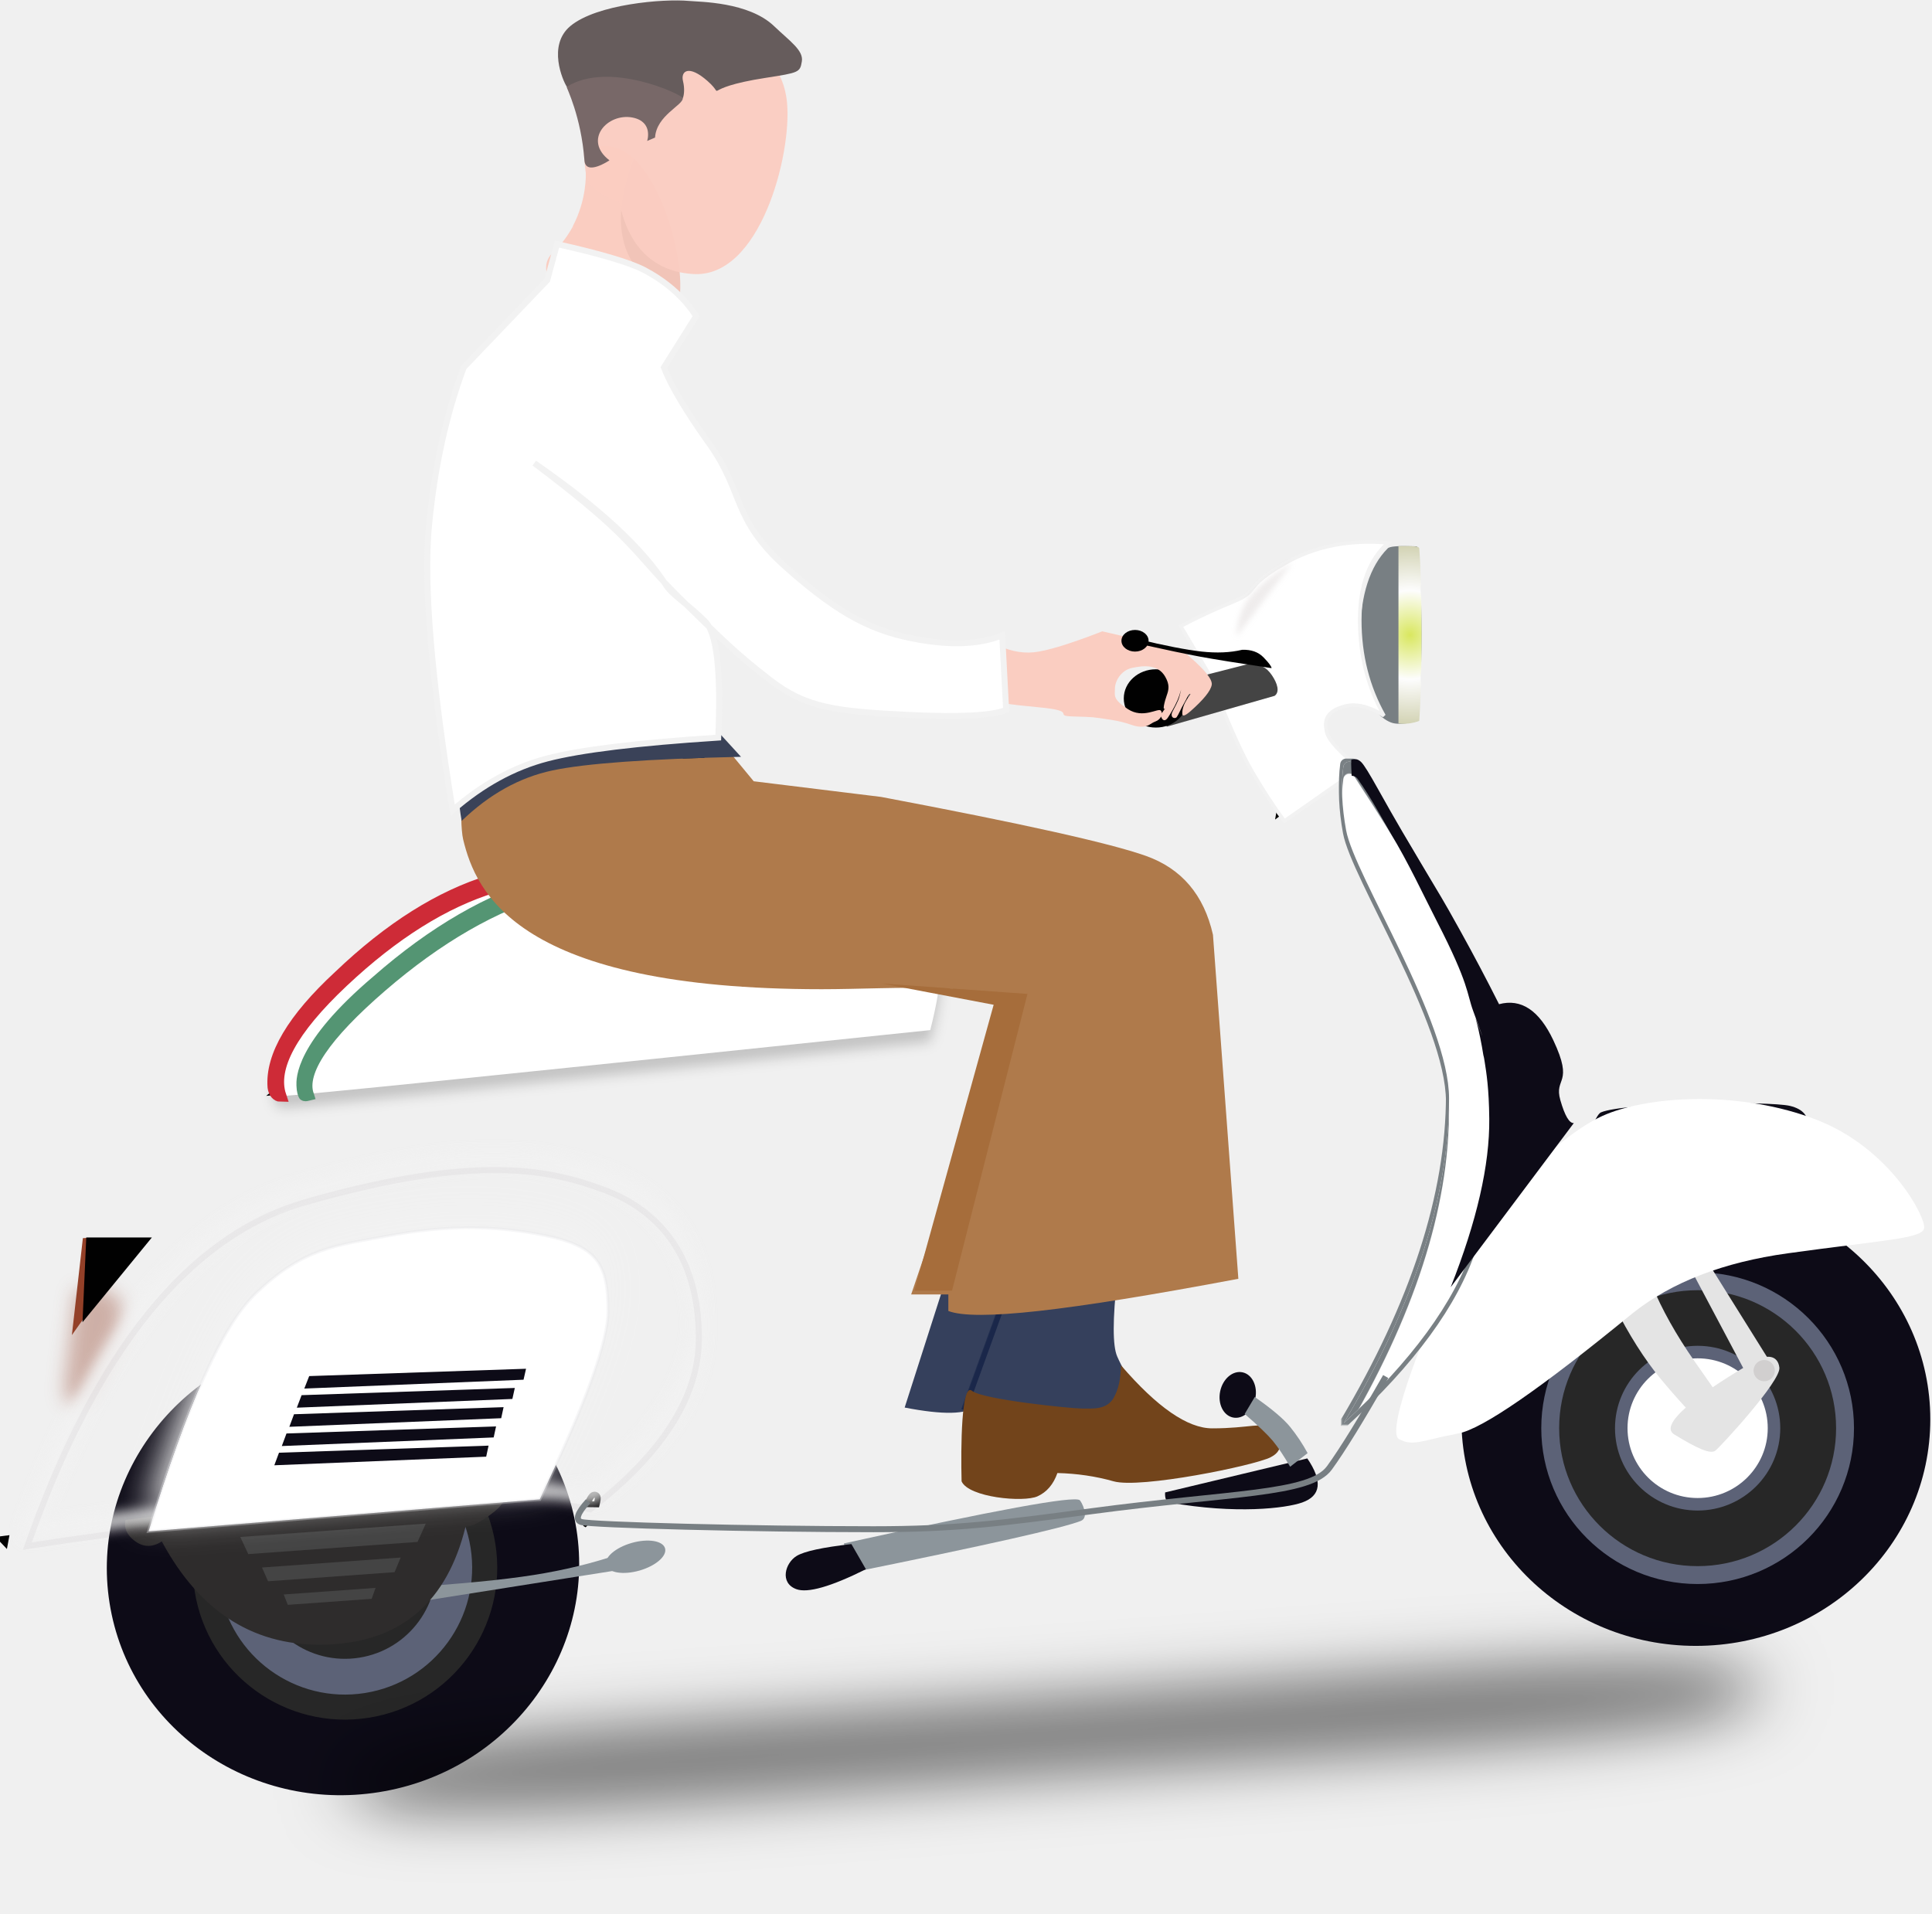
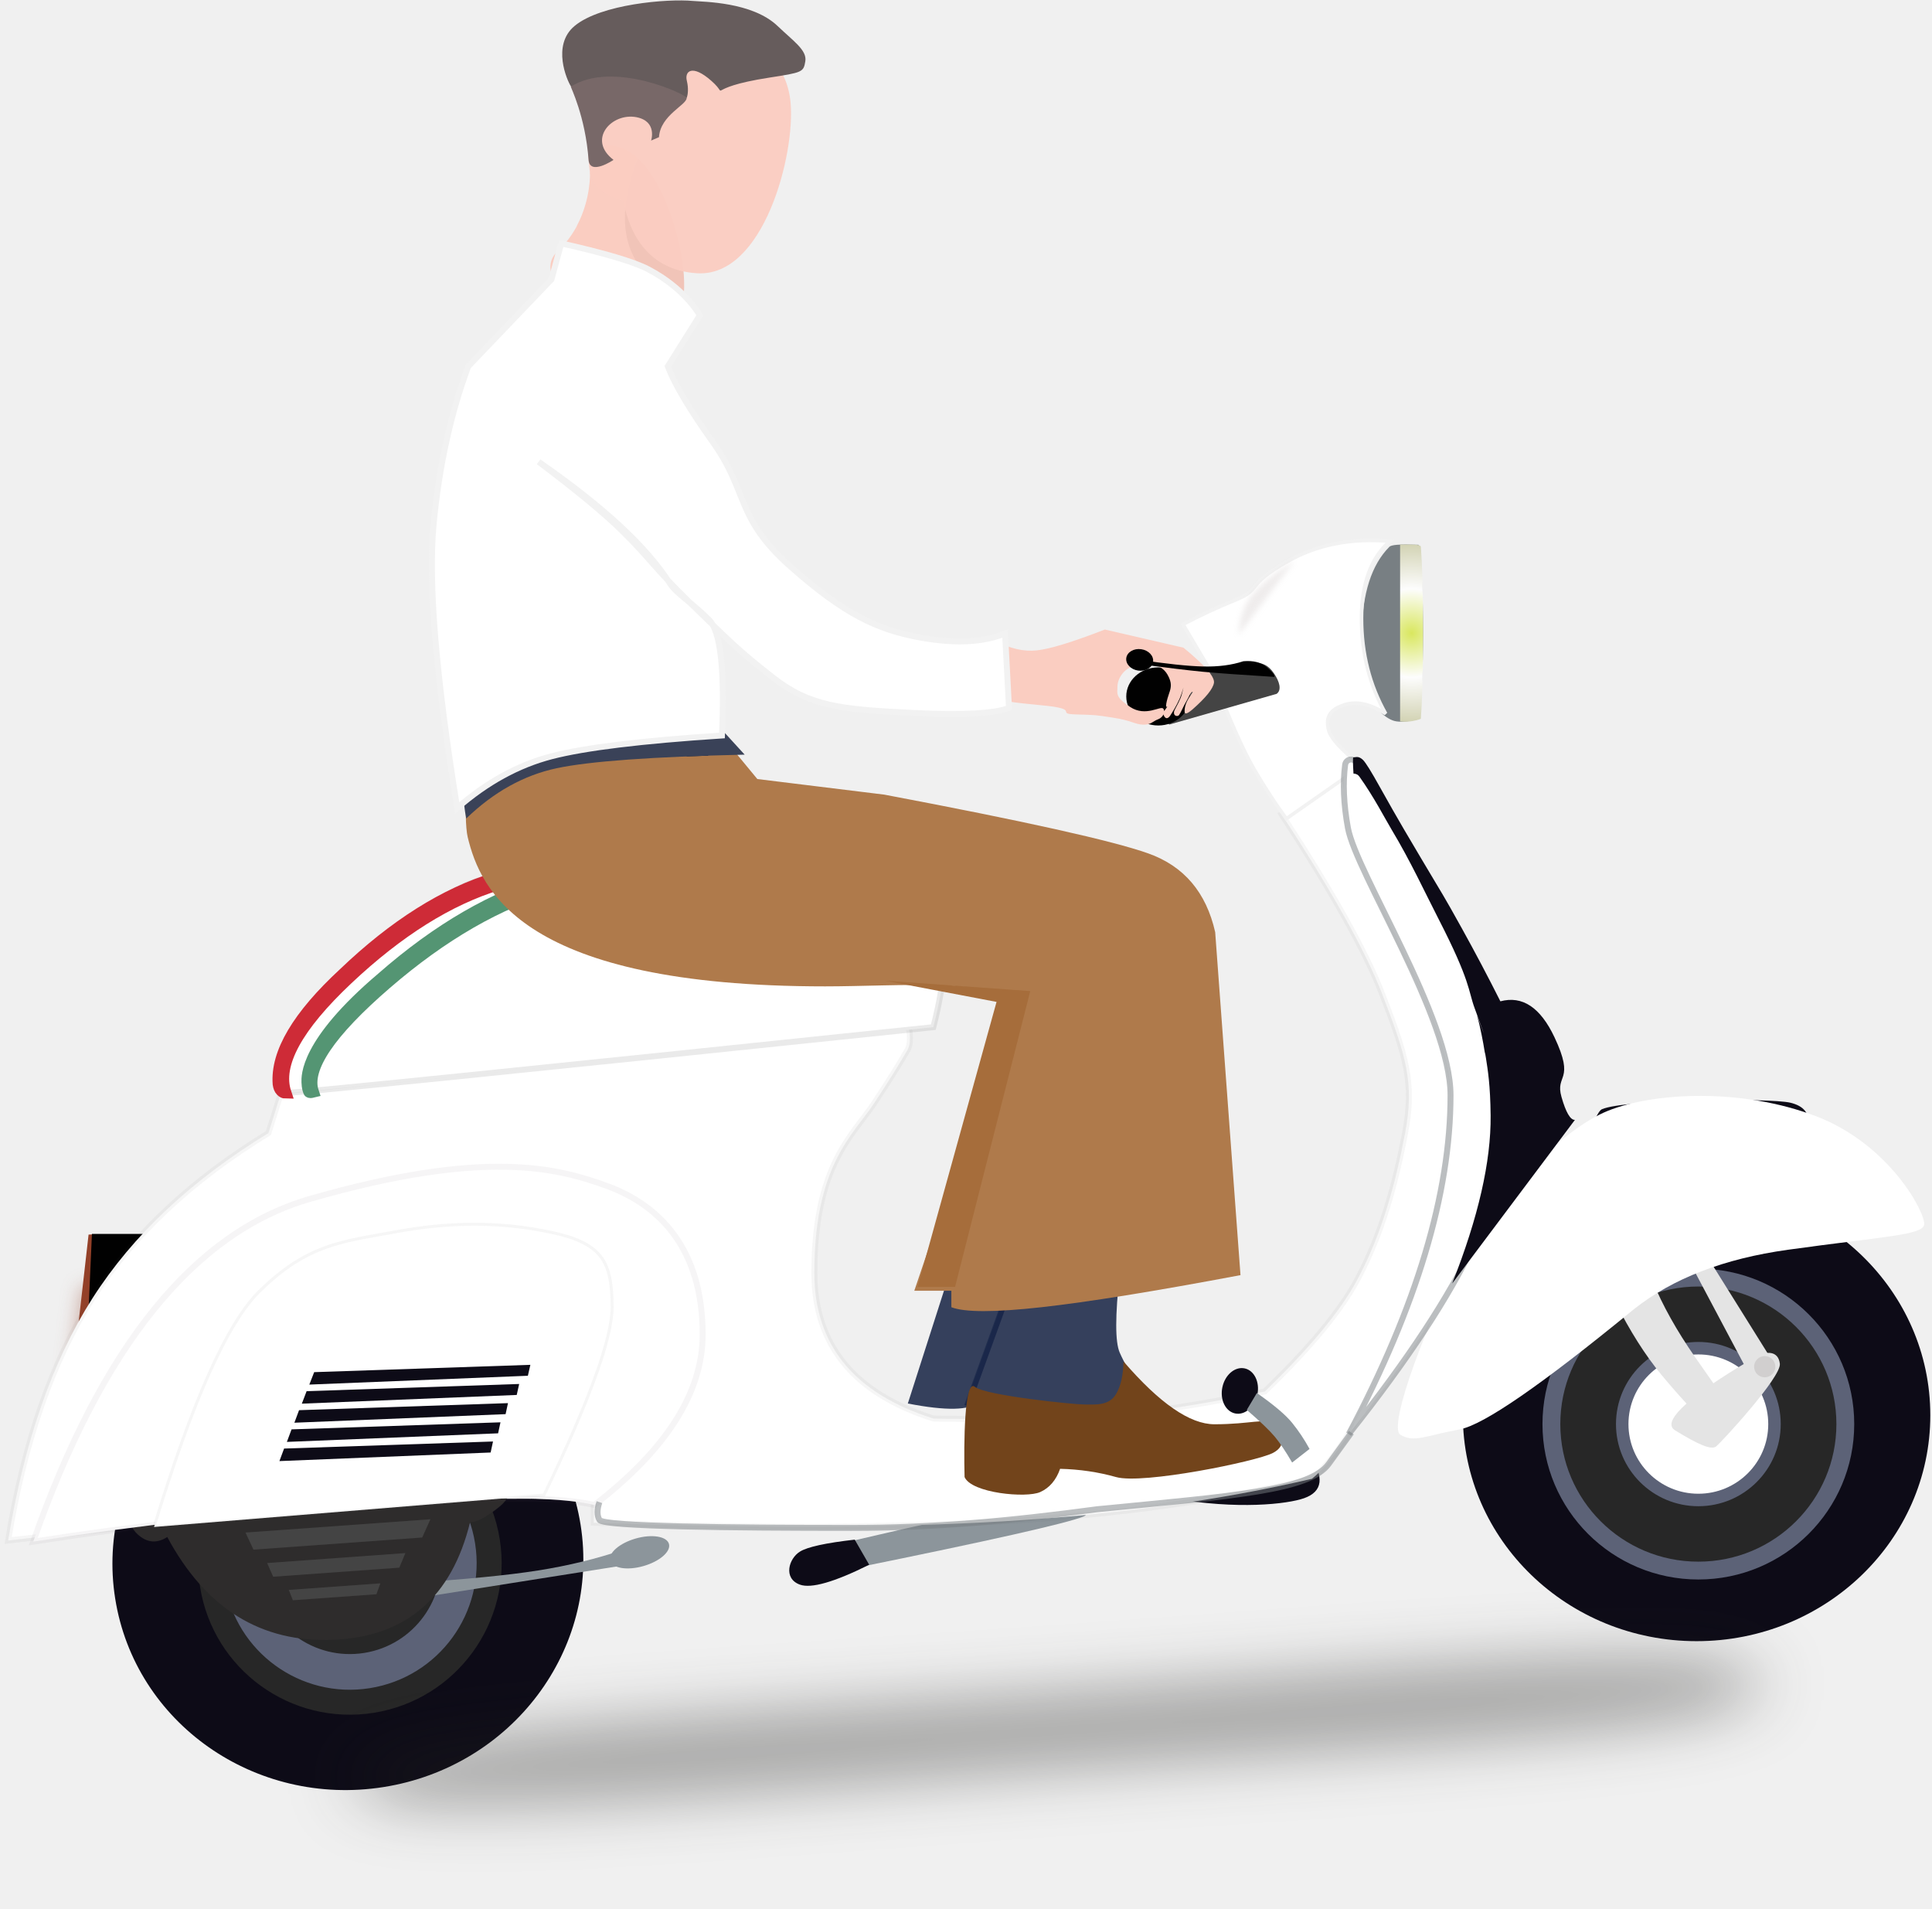
- <svg xmlns="http://www.w3.org/2000/svg" xmlns:xlink="http://www.w3.org/1999/xlink" width="324px" height="321px" viewBox="0 0 324 321" version="1.1">
+ <svg xmlns="http://www.w3.org/2000/svg" xmlns:xlink="http://www.w3.org/1999/xlink" width="325px" height="321px" viewBox="0 0 325 321" version="1.1">
  <defs>
    <path d="M1.844,0.141 L0.002,16.401 L2.118,13.408 L5.45,7.058 C6.972,4.86 7.391,3.102 6.705,1.786 C6.019,0.47 4.399,-0.078 1.844,0.141 Z" id="path-1" />
    <filter x="-217.8%" y="-49.1%" width="517.2%" height="347.0%" filterUnits="objectBoundingBox" id="filter-2">
      <feMorphology radius="1.5" operator="dilate" in="SourceAlpha" result="shadowSpreadOuter1" />
      <feOffset dx="0" dy="10" in="shadowSpreadOuter1" result="shadowOffsetOuter1" />
      <feGaussianBlur stdDeviation="1.5" in="shadowOffsetOuter1" result="shadowBlurOuter1" />
      <feColorMatrix values="0 0 0 0 0.576   0 0 0 0 0.251   0 0 0 0 0.157  0 0 0 0.363 0" type="matrix" in="shadowBlurOuter1" />
    </filter>
    <radialGradient cx="50%" cy="50%" fx="50%" fy="50%" r="771.231%" gradientTransform="translate(0.5,0.5),scale(1,0.129663),rotate(90),translate(-0.5,-0.5)" id="radialGradient-3">
      <stop stop-color="#D9E75F" offset="0%" />
      <stop stop-color="#FDFDFD" offset="24.999%" />
      <stop stop-color="#7E7F22" offset="100%" />
    </radialGradient>
    <path d="M18.826,1.896 C15.705,3.77 13.389,5.612 11.878,7.422 C10.366,9.232 9.535,11.557 9.384,14.397" id="path-4" />
    <filter x="-26.5%" y="-12.0%" width="153.0%" height="148.0%" filterUnits="objectBoundingBox" id="filter-5">
      <feOffset dx="0" dy="2" in="SourceAlpha" result="shadowOffsetOuter1" />
      <feGaussianBlur stdDeviation="0.5" in="shadowOffsetOuter1" result="shadowBlurOuter1" />
      <feColorMatrix values="0 0 0 0 0.678   0 0 0 0 0.625   0 0 0 0 0.625  0 0 0 0.194 0" type="matrix" in="shadowBlurOuter1" />
    </filter>
-     <path d="M225.99,239.377 C237.328,229.006 244.546,219.148 247.644,209.803 C252.291,195.786 253.653,187.546 251.056,173.95 C249.505,165.83 242.74,152.374 230.762,133.583 C230.174,132.66 229.167,131.103 227.74,128.911 L227.74,128.911 C227.439,128.448 226.82,128.317 226.357,128.618 C226.112,128.778 225.948,129.037 225.911,129.327 C225.502,132.465 225.658,136.011 226.378,139.964 C227.757,147.531 243.64,171.897 243.64,184.932 C243.64,201.447 237.756,219.595 225.99,239.377 Z" id="path-6" />
-     <filter x="-17.0%" y="-1.3%" width="122.7%" height="106.4%" filterUnits="objectBoundingBox" id="filter-7">
-       <feMorphology radius="0.5" operator="dilate" in="SourceAlpha" result="shadowSpreadOuter1" />
-       <feOffset dx="0" dy="0" in="shadowSpreadOuter1" result="shadowOffsetOuter1" />
-       <feColorMatrix values="0 0 0 0 0.471   0 0 0 0 0.498   0 0 0 0 0.514  0 0 0 0.992 0" type="matrix" in="shadowOffsetOuter1" />
-     </filter>
-     <filter x="-18.9%" y="-1.8%" width="126.4%" height="107.3%" filterUnits="objectBoundingBox" id="filter-8">
-       <feOffset dx="0" dy="2" in="SourceAlpha" result="shadowOffsetInner1" />
-       <feComposite in="shadowOffsetInner1" in2="SourceAlpha" operator="arithmetic" k2="-1" k3="1" result="shadowInnerInner1" />
-       <feColorMatrix values="0 0 0 0 0.471   0 0 0 0 0.498   0 0 0 0 0.514  0 0 0 1 0" type="matrix" in="shadowInnerInner1" />
-     </filter>
-     <path d="M0.402,63.56 C11.931,30.737 27.457,11.517 46.98,5.901 C76.265,-2.523 88.483,0.642 97,3.765 C105.516,6.888 113.011,14.073 113.011,28.711 C113.011,38.469 106.939,48.03 94.795,57.394 C88.7,55.926 75.788,55.908 56.06,57.34 C36.331,58.772 17.779,60.845 0.402,63.56 Z" id="path-9" />
-     <filter x="-5.3%" y="-12.0%" width="110.2%" height="118.0%" filterUnits="objectBoundingBox" id="filter-10">
-       <feMorphology radius="1" operator="dilate" in="SourceAlpha" result="shadowSpreadOuter1" />
-       <feOffset dx="0" dy="-2" in="shadowSpreadOuter1" result="shadowOffsetOuter1" />
-       <feMorphology radius="1.5" operator="erode" in="SourceAlpha" result="shadowInner" />
-       <feOffset dx="0" dy="-2" in="shadowInner" result="shadowInner" />
-       <feComposite in="shadowOffsetOuter1" in2="shadowInner" operator="out" result="shadowOffsetOuter1" />
-       <feGaussianBlur stdDeviation="1" in="shadowOffsetOuter1" result="shadowBlurOuter1" />
-       <feColorMatrix values="0 0 0 0 0.949   0 0 0 0 0.949   0 0 0 0 0.949  0 0 0 0.84 0" type="matrix" in="shadowBlurOuter1" />
-     </filter>
-     <path d="M20.724,61.093 C27.126,39.984 33.035,26.769 38.452,21.447 C46.577,13.464 52.455,13.102 61.034,11.501 C70.278,9.775 78.702,9.678 87.378,11.501 C96.055,13.324 97.779,16.357 97.779,24.144 C97.779,29.335 93.961,39.862 86.325,55.726 L20.724,61.093 Z" id="path-11" />
-     <filter x="-14.1%" y="-27.0%" width="128.0%" height="142.3%" filterUnits="objectBoundingBox" id="filter-12">
-       <feMorphology radius="0.25" operator="dilate" in="SourceAlpha" result="shadowSpreadOuter1" />
-       <feOffset dx="0" dy="-3" in="shadowSpreadOuter1" result="shadowOffsetOuter1" />
-       <feGaussianBlur stdDeviation="3" in="shadowOffsetOuter1" result="shadowBlurOuter1" />
-       <feComposite in="shadowBlurOuter1" in2="SourceAlpha" operator="out" result="shadowBlurOuter1" />
-       <feColorMatrix values="0 0 0 0 0.949   0 0 0 0 0.949   0 0 0 0 0.949  0 0 0 1 0" type="matrix" in="shadowBlurOuter1" />
-     </filter>
-     <path d="M1.492,36.183 C3.759,36.157 39.994,32.475 110.197,25.137 C112.351,16.683 112.351,12.247 110.197,11.83 C106.966,11.204 78.908,16.425 60.56,13.603 C48.328,11.722 40.67,7.987 37.587,2.4 C37.587,-2.107 31.25,0.225 18.576,9.398 C-0.436,23.156 -1.908,36.222 1.492,36.183 Z" id="path-13" />
-     <filter x="-3.6%" y="-5.6%" width="107.2%" height="122.2%" filterUnits="objectBoundingBox" id="filter-14">
-       <feOffset dx="0" dy="2" in="SourceAlpha" result="shadowOffsetOuter1" />
-       <feGaussianBlur stdDeviation="1" in="shadowOffsetOuter1" result="shadowBlurOuter1" />
-       <feColorMatrix values="0 0 0 0 0   0 0 0 0 0   0 0 0 0 0  0 0 0 0.183 0" type="matrix" in="shadowBlurOuter1" />
-     </filter>
-     <path d="M26.337,3.56 C25.557,10.609 25.556,15.022 26.334,16.798 C27.113,18.575 28.124,20.323 29.366,22.044 L27.9,32.076 C21.52,31.016 16.75,30.109 13.589,29.355 C10.428,28.602 6.304,27.363 1.215,25.64 L10.313,0.513 L26.337,3.56 Z" id="path-15" />
-     <filter x="-5.3%" y="-1.6%" width="107.1%" height="103.2%" filterUnits="objectBoundingBox" id="filter-16">
+     <path d="M26.337,3.56 C25.557,10.609 25.556,15.022 26.334,16.798 C27.113,18.575 28.124,20.323 29.366,22.044 L27.9,32.076 C21.52,31.016 16.75,30.109 13.589,29.355 C10.428,28.602 6.304,27.363 1.215,25.64 L10.313,0.513 L26.337,3.56 Z" id="path-6" />
+     <filter x="-5.3%" y="-1.6%" width="107.1%" height="103.2%" filterUnits="objectBoundingBox" id="filter-7">
      <feOffset dx="-1" dy="0" in="SourceAlpha" result="shadowOffsetOuter1" />
      <feColorMatrix values="0 0 0 0 0.1   0 0 0 0 0.153   0 0 0 0 0.289  0 0 0 1 0" type="matrix" in="shadowOffsetOuter1" />
    </filter>
-     <path d="M176.815,296.871 C241.099,296.892 293.717,298.498 293.714,291.851 C293.712,285.204 241.715,286.797 177.431,286.775 C113.147,286.754 60.92,285.126 60.922,291.773 C60.925,298.421 112.531,296.85 176.815,296.871 Z" id="path-17" />
-     <filter x="-11.6%" y="-257.8%" width="123.2%" height="615.6%" filterUnits="objectBoundingBox" id="filter-18">
+     <path d="M175.815,296.871 C240.099,296.892 292.717,298.498 292.714,291.851 C292.712,285.204 240.715,286.797 176.431,286.775 C112.147,286.754 59.92,285.126 59.922,291.773 C59.925,298.421 111.531,296.85 175.815,296.871 Z" id="path-8" />
+     <filter x="-11.6%" y="-257.8%" width="123.2%" height="615.6%" filterUnits="objectBoundingBox" id="filter-9">
      <feMorphology radius="3.5" operator="dilate" in="SourceAlpha" result="shadowSpreadOuter1" />
      <feOffset dx="0" dy="0" in="shadowSpreadOuter1" result="shadowOffsetOuter1" />
      <feGaussianBlur stdDeviation="5.5" in="shadowOffsetOuter1" result="shadowBlurOuter1" />
-       <feColorMatrix values="0 0 0 0 0   0 0 0 0 0   0 0 0 0 0  0 0 0 0.51 0" type="matrix" in="shadowBlurOuter1" />
+       <feColorMatrix values="0 0 0 0 0.122   0 0 0 0 0.122   0 0 0 0 0.114  0 0 0 0.36 0" type="matrix" in="shadowBlurOuter1" />
    </filter>
  </defs>
  <g id="Page-1" stroke="none" stroke-width="1" fill="none" fill-rule="evenodd">
-     <g id="Experiment2" transform="translate(-1077, -282)">
-       <g id="MAIN-SECTION" transform="translate(0, 84)">
+     <g id="Experiment2" transform="translate(-1127, -216)">
+       <g id="MAIN-SECTION" transform="translate(51, 18)">
        <g id="Vespa-Illustration" transform="translate(1010, 197)">
-           <g id="Vespa-and-Driver" transform="translate(66.36818, 0.292856)">
-             <g id="ruota-anteriore" transform="translate(245.7129, 200.7597)" fill-rule="nonzero">
+           <g id="Vespa-and-Driver" transform="translate(67.36818, 0.292856)">
+             <g id="ruota-anteriore" transform="translate(244.7129, 200.7597)" fill-rule="nonzero">
              <ellipse id="Oval" fill="#0D0B17" cx="39.317" cy="37.999" rx="39.317" ry="37.999" />
              <ellipse id="Oval" stroke="#5C6277" stroke-width="3" fill="#272727" cx="39.615" cy="39.483" rx="24.722" ry="24.64" />
              <ellipse id="Oval-Copy" stroke="#5C6277" stroke-width="2.1" fill="#FFFFFF" cx="39.615" cy="39.483" rx="12.808" ry="12.765" />
              <g id="Group-3" transform="translate(25.61576, 11.87472)">
                <polygon id="Path-8" fill="#E4E4E4" points="13.106 1.427 23.862 21.695 27.193 18.164 15.849 0" />
                <path d="M24.567,16.806 C26.19,16.084 28.305,16.152 28.327,18.434 C28.349,20.716 17.104,30.594 16.205,31.147 C15.307,31.7 13.256,30.514 9.626,27.73 C5.996,24.945 22.945,17.529 24.567,16.806 Z" id="Path-5" fill="#E4E4E4" transform="translate(18.72233, 23.83943) rotate(-6) translate(-18.72233, -23.83943) " />
                <path d="M0,7.026 C2.475,11.943 5.074,16.045 7.796,19.333 C10.519,22.621 13.513,25.875 16.78,29.093 L20.254,26.003 C18.768,23.948 16.496,20.723 13.438,16.328 C10.38,11.933 7.999,7.678 6.297,3.562 L0,7.026 Z" id="Path-6" fill="#E4E4E4" />
                <ellipse id="Oval" fill="#D1CFCF" transform="translate(25.1642, 17.95576) rotate(44) translate(-25.1642, -17.95576) " cx="25.164" cy="17.956" rx="1.786" ry="1.786" />
              </g>
            </g>
-             <g id="ruota-posteriore" transform="translate(58.25424, 263.9911) rotate(-9) translate(-58.25424, -263.9911) translate(18.6158, 224.992)" fill-rule="nonzero">
+             <g id="ruota-posteriore" transform="translate(57.25424, 263.9911) rotate(-9) translate(-57.25424, -263.9911) translate(17.6158, 224.992)" fill-rule="nonzero">
              <ellipse id="Oval" fill="#0D0B17" cx="39.634" cy="38.384" rx="39.634" ry="38.384" />
              <ellipse id="Oval" fill="#272727" cx="39.934" cy="38.684" rx="25.522" ry="25.489" />
              <ellipse id="Oval-Copy" stroke="#5C6277" stroke-width="6" cx="39.934" cy="38.684" rx="18.316" ry="18.292" />
            </g>
-             <g id="cavalletto" transform="translate(158.0597, 259.8225) rotate(1) translate(-158.0597, -259.8225) translate(132.4865, 251.5112)" fill-rule="nonzero">
-               <path d="M49.637,2.429 C49.873,2.644 51.09,5.446 49.517,5.913 C46.451,6.822 33.422,8.58 10.431,11.186 L9.603,6.207 C35.366,2.843 48.711,1.584 49.637,2.429 Z" id="Path-15" fill="#8C959B" transform="translate(29.95561, 6.679924) rotate(-6) translate(-29.95561, -6.679924) " />
+             <g id="cavalletto" transform="translate(156.9832, 260.0099) rotate(1) translate(-156.9832, -260.0099) translate(131.4832, 251.5099)" fill-rule="nonzero">
+               <path d="M49.637,2.415 C49.874,2.63 51.09,5.432 49.517,5.899 C46.451,6.808 33.422,8.566 10.431,11.172 L9.867,6.653 C35.454,2.983 48.711,1.57 49.637,2.415 Z" id="Path-15" fill="#8C959B" transform="translate(30.08784, 6.674701) rotate(-6) translate(-30.08784, -6.674701) " />
              <path d="M10.926,8.425 C6.106,9.058 3.059,9.774 1.786,10.573 C-0.125,11.771 -1.041,15.156 1.829,16.149 C3.743,16.811 7.611,15.629 13.432,12.603 L10.926,8.425 Z" id="Path-16" fill="#0D0B17" />
            </g>
-             <path d="M196.022,251.021 C195.968,252.051 196.219,252.616 196.775,252.715 C207.865,254.694 216.228,253.685 218.992,252.715 C222.17,251.6 222.463,249.133 219.87,245.316 L196.022,251.021 Z" id="sotto-bordo-freno" fill="#0D0B17" fill-rule="nonzero" />
-             <g id="fanalino" transform="translate(12.68649, 208.2282)" fill-rule="nonzero">
+             <path d="M195.022,251.021 C194.968,252.051 195.219,252.616 195.775,252.715 C206.865,254.694 215.228,253.685 217.992,252.715 C221.17,251.6 221.463,249.133 218.87,245.316 L195.022,251.021 Z" id="sotto-bordo-freno" fill="#0D0B17" fill-rule="nonzero" />
+             <g id="fanalino" transform="translate(11.68649, 208.2282)" fill-rule="nonzero">
              <g id="Path-22">
                <use fill="black" fill-opacity="1" filter="url(#filter-2)" xlink:href="#path-1" />
                <use fill="#934028" xlink:href="#path-1" />
              </g>
              <polygon id="Path-33" fill="#010101" points="13.415 0.029 2.412 0.029 1.78 14.248" />
            </g>
-             <path d="M99.034,256.208 L98.691,256.196 L99.101,256.437 C99.066,256.379 99.043,256.302 99.034,256.208 Z M1.601,258.771 C1.374,258.801 1.146,258.831 0.918,258.86 L1.475,259.447 C1.516,259.221 1.558,258.996 1.601,258.771 Z M47.225,183.807 L47.327,183.499 L46.902,183.84 L47.225,183.807 Z M208.699,235.04 C208.732,235.03 208.764,235.02 208.797,235.01 L208.592,235.03 C208.628,235.034 208.663,235.037 208.699,235.04 Z M215.553,136.725 C215.467,136.594 215.38,136.462 215.294,136.331 L215.176,137.007 L215.553,136.725 Z M225.45,130.018 L226.105,129.611 L225.345,129.254 C225.38,129.511 225.415,129.765 225.45,130.018 Z M99.071,252.986 C99.456,252.23 99.715,251.788 99.897,251.6 C100.244,251.242 100.834,251.366 100.875,251.938 C100.886,252.096 100.854,252.307 100.783,252.614 L100.692,253.008 L100.289,253.002 C99.881,252.996 99.475,252.991 99.071,252.986 Z" id="carena" stroke="#000000" fill="#FFFFFF" fill-rule="nonzero" />
-             <path d="M303.78,189.993 C304.089,188.006 303.096,186.737 300.801,186.186 C297.358,185.36 272.962,185.597 269.116,187.279 C268.561,187.522 268.105,188.82 267.859,188.965 C266.4,189.826 270.392,188.105 279.239,188.965 C286.132,189.636 294.312,189.979 303.78,189.993 Z" id="bordino-paranfango" fill="#0D0B17" fill-rule="nonzero" />
-             <path d="M235.227,242.058 C237.584,243.386 239.18,242.251 245.193,241.13 C249.201,240.382 258.966,233.644 274.489,220.917 C281.009,215.745 289.65,212.412 300.413,210.918 C316.556,208.676 322.934,208.468 323.305,206.734 C323.676,205 317.702,193.307 305.209,188.492 C292.716,183.677 277.864,184.418 270.088,187.56 C262.313,190.701 251.019,202.289 245.193,212.817 C240.34,221.586 232.87,240.73 235.227,242.058 Z" id="Parafango" fill="#FFFFFF" fill-rule="nonzero" />
-             <g id="Accensione" transform="translate(90.25135, 264.702) rotate(-7) translate(-90.25135, -264.702) translate(67.23548, 257.6694)" fill="#8C959B" fill-rule="nonzero">
+             <path d="M45.971,184.34 L43.787,191.292 C30.836,199.203 20.973,208.461 14.198,219.066 C7.422,229.672 2.69,243.259 0,259.828 C26.199,256.725 45.86,254.714 58.983,253.796 C72.106,252.878 85.282,252.592 98.511,252.938 L98.511,256.841 C125.608,257.804 148.651,257.717 167.641,256.581 C186.631,255.444 203.859,253.065 219.324,249.443 C223.017,246.55 227.705,239.102 233.389,227.098 C239.073,215.095 242.176,206.09 242.698,200.084 C243.315,191.505 243.315,185.393 242.698,181.75 C242.08,178.107 240.643,173.437 238.387,167.742 C233.724,158.948 230.591,152.17 228.989,147.407 C227.387,142.645 225.939,137.176 224.646,131 L214.198,137.635 C222.729,150.689 228.354,160.724 231.074,167.739 C235.153,178.263 236.604,182.816 234.997,191.292 C233.389,199.767 231.075,208.368 226.854,216.139 C224.04,221.32 218.882,227.53 211.38,234.77 C201.072,236.884 192.489,238.22 185.632,238.78 C178.775,239.339 168.788,239.517 155.673,239.314 C142.304,235.102 135.619,226.936 135.619,214.816 C135.619,196.635 142.144,191.632 145.674,186.286 C148.028,182.723 149.866,179.791 151.187,177.491 C151.531,177.017 151.704,176.278 151.704,175.274 C151.704,174.27 151.531,173.618 151.187,173.319 L45.971,184.34 Z" id="Path-11" stroke-opacity="0.05" stroke="#3E3C4A" fill="#FFFFFF" fill-rule="nonzero" />
+             <path d="M302.78,189.993 C303.089,188.006 302.096,186.737 299.801,186.186 C296.358,185.36 271.962,185.597 268.116,187.279 C267.561,187.522 267.105,188.82 266.859,188.965 C265.4,189.826 269.392,188.105 278.239,188.965 C285.132,189.636 293.312,189.979 302.78,189.993 Z" id="bordino-paranfango" fill="#0D0B17" fill-rule="nonzero" />
+             <path d="M234.227,242.058 C236.584,243.386 238.18,242.251 244.193,241.13 C248.201,240.382 257.966,233.644 273.489,220.917 C280.009,215.745 288.65,212.412 299.413,210.918 C315.556,208.676 321.934,208.468 322.305,206.734 C322.676,205 316.702,193.307 304.209,188.492 C291.716,183.677 276.864,184.418 269.088,187.56 C261.313,190.701 250.019,202.289 244.193,212.817 C239.34,221.586 231.87,240.73 234.227,242.058 Z" id="Parafango" fill="#FFFFFF" fill-rule="nonzero" />
+             <g id="Accensione" transform="translate(89.25135, 264.702) rotate(-7) translate(-89.25135, -264.702) translate(66.23548, 257.6694)" fill="#8C959B" fill-rule="nonzero">
              <path d="M1.275,3.6 C10.523,5.624 17.717,6.952 22.857,7.584 C27.997,8.217 32.91,8.416 37.596,8.182 L39.673,11.068 C34.057,10.377 28.394,9.681 22.686,8.978 C16.978,8.276 9.731,7.384 0.944,6.303 L1.275,3.6 Z" id="Path-14" transform="translate(20.30864, 7.334345) rotate(-9) translate(-20.30864, -7.334345) " />
              <ellipse id="Oval" transform="translate(40.2122, 6.228042) rotate(-9) translate(-40.2122, -6.228042) " cx="40.212" cy="6.228" rx="5.139" ry="2.407" />
            </g>
-             <g id="Marmitta" transform="translate(21.61221, 251.3261)" fill-rule="nonzero">
+             <g id="Marmitta" transform="translate(20.61221, 251.3261)" fill-rule="nonzero">
              <path d="M0.079,4.306 C-0.221,5.716 0.33,6.918 1.731,7.913 C3.133,8.908 4.608,8.908 6.156,7.913 C12.638,19.975 21.973,25.736 34.163,25.199 C46.352,24.661 54,18.057 57.106,5.389 C57.895,5.52 59.272,4.872 61.235,3.442 C63.199,2.012 63.924,0.884 63.41,0.056 C52.034,-0.112 42.285,0.098 34.163,0.685 C26.04,1.273 14.679,2.48 0.079,4.306 Z" id="Path-24" fill="#2E2C2C" />
              <polygon id="Rectangle" fill="#444444" transform="translate(34.97122, 7.519771) rotate(-4) translate(-34.97122, -7.519771) " points="19.376 6.069 50.567 6.009 48.975 8.975 20.516 9.031" />
              <polygon id="Rectangle-Copy-7" fill="#444444" transform="translate(34.66851, 12.63349) rotate(-4) translate(-34.66851, -12.63349) " points="23.009 11.47 46.328 11.425 45.137 13.801 23.861 13.842" />
              <polygon id="Rectangle-Copy-8" fill="#444444" transform="translate(34.3658, 17.1456) rotate(-4) translate(-34.3658, -17.1456) " points="26.642 16.269 42.09 16.24 41.3 18.025 27.205 18.051" />
            </g>
-             <g id="fanalino-anteriore" transform="translate(228.0712, 92.29711)" fill-rule="nonzero">
+             <g id="fanalino-anteriore" transform="translate(227.0712, 92.29711)" fill-rule="nonzero">
              <path d="M5.268,0.401 C5.429,0.216 5.883,0.096 6.63,0.041 C7.377,-0.014 8.56,-0.014 10.179,0.041 C10.692,3.322 10.949,8.213 10.949,14.713 C10.949,21.214 10.692,26.105 10.179,29.386 C8.385,29.813 7.042,29.913 6.15,29.684 C5.258,29.455 4.251,28.752 3.128,27.575 C1.356,25.555 0.528,21.267 0.644,14.713 C0.76,8.159 2.301,3.388 5.268,0.401 Z" id="Rectangle" fill="#787F83" />
              <path d="M7.086,0 C7.054,1.11133908e-15 7.627,1.11133908e-15 8.804,0 C9.98,0 10.569,0.128 10.569,0.385 C10.822,3.421 10.949,8.184 10.949,14.674 C10.949,21.164 10.822,26.047 10.569,29.322 C10.013,29.53 9.425,29.671 8.804,29.747 C8.183,29.823 7.61,29.823 7.086,29.747 L7.086,0 Z" id="Rectangle-Copy" fill="url(#radialGradient-3)" />
            </g>
-             <g id="sterzo" transform="translate(198.5893, 91.10296)" fill-rule="nonzero">
+             <g id="sterzo" transform="translate(197.5893, 91.10296)" fill-rule="nonzero">
              <path d="M24.54,32.404 C24.054,30.387 24.519,28.93 27.442,28.09 C29.391,27.53 31.623,28.048 34.139,29.646 C31.43,24.842 30.076,19.504 30.076,13.632 C30.076,7.759 31.66,3.431 34.83,0.647 C28.35,0.082 22.634,1.202 17.681,4.007 C10.252,8.214 13.551,8.605 8.857,10.525 C5.727,11.805 2.793,13.171 0.054,14.624 L4.749,22.57 C7.753,30.379 10.179,35.863 12.028,39.021 C13.877,42.179 15.678,44.943 17.432,47.311 L30.076,38.46 C26.709,35.768 24.864,33.75 24.54,32.404 Z" id="Path-7" stroke="#F2F2F2" stroke-width="0.6" fill="#FFFFFF" />
              <g id="Path-35" fill="black" fill-opacity="1">
                <use filter="url(#filter-5)" xlink:href="#path-4" />
              </g>
            </g>
-             <g id="carena-lato-destro" fill-rule="nonzero">
-               <use fill="black" fill-opacity="1" filter="url(#filter-7)" xlink:href="#path-6" />
-               <use fill="#FFFFFF" xlink:href="#path-6" />
-               <use fill="black" fill-opacity="1" filter="url(#filter-8)" xlink:href="#path-6" />
+             <path d="M225.542,241.898 C235.458,229.412 242.492,218.714 246.644,209.803 C252.871,196.437 252.653,187.546 250.056,173.95 C248.505,165.83 241.74,152.374 229.762,133.583 C229.174,132.66 228.167,131.103 226.74,128.911 L226.74,128.911 C226.439,128.448 225.82,128.317 225.357,128.618 C225.112,128.778 224.948,129.037 224.911,129.327 C224.502,132.465 224.658,136.011 225.378,139.964 C226.757,147.531 242.64,171.897 242.64,184.932 C242.64,201.447 236.94,220.436 225.542,241.898 Z" id="carena-lato-destro" stroke-opacity="0.5" stroke="#787F83" fill="#FFFFFF" fill-rule="nonzero" stroke-linecap="round" />
+             <g id="carena-motore" transform="translate(3.821804, 196.4567)" fill="#FFFFFF" fill-rule="nonzero">
+               <path d="M0.402,63.56 C11.931,30.737 27.457,11.517 46.98,5.901 C76.265,-2.523 88.483,0.642 97,3.765 C105.516,6.888 113.011,14.073 113.011,28.711 C113.011,38.469 106.939,48.03 94.795,57.394 C88.7,55.926 75.788,55.908 56.06,57.34 C36.331,58.772 17.779,60.845 0.402,63.56 Z" id="Path-10" stroke-opacity="0.049" stroke="#3E3B49" />
+               <path d="M20.724,61.093 C27.126,39.984 33.035,26.769 38.452,21.447 C46.577,13.464 52.455,13.102 61.034,11.501 C70.278,9.775 78.702,9.678 87.378,11.501 C96.055,13.324 97.779,16.357 97.779,24.144 C97.779,29.335 93.961,39.862 86.325,55.726 L20.724,61.093 Z" id="Path-13" stroke-opacity="0.05" stroke="#3E3C4A" stroke-width="0.5" />
            </g>
-             <g id="carena-motore" transform="translate(4.821804, 196.4567)" fill-rule="nonzero">
-               <g id="Path-10">
-                 <use fill="black" fill-opacity="1" filter="url(#filter-10)" xlink:href="#path-9" />
-                 <use stroke-opacity="0.049" stroke="#3E3B49" stroke-width="1" xlink:href="#path-9" />
-               </g>
-               <g id="Path-13">
-                 <use fill="black" fill-opacity="1" filter="url(#filter-12)" xlink:href="#path-11" />
-                 <use stroke-opacity="0.34" stroke="#E6E5E9" stroke-width="0.5" fill="#FFFFFF" xlink:href="#path-11" />
-               </g>
-             </g>
-             <path d="M233.02,231.583 C228.891,238.822 225.74,243.932 223.568,246.915 C220.31,251.389 206.819,251.062 183.608,254.182 C168.592,256.2 160.906,257.191 147.116,257.191 C126.921,257.191 99.622,256.476 98.095,255.972 C97.076,255.636 97.46,254.483 99.247,252.514" id="bordino-carena-inferiore" stroke="#787F83" fill-rule="nonzero" />
-             <path d="M262.307,185.231 C261.19,181.326 264.665,182.674 261.118,175.161 C258.753,170.152 255.722,168.143 252.025,169.132 C249.941,164.987 247.784,160.903 245.555,156.882 C242.211,150.851 242.546,151.596 238.749,145.186 C237.107,142.415 234.846,138.654 231.707,133.012 C230.251,130.394 229.408,129.055 228.959,128.577 C228.818,128.427 228.484,128.138 228.143,128.062 C227.783,127.983 227.416,128.119 227.29,128.109 C227.198,128.102 227.205,129.006 227.313,130.823 C227.748,130.843 228.079,131.012 228.306,131.331 C230.777,134.8 232.626,138.419 233.722,140.243 C236.929,145.581 239.347,150.848 241.633,155.297 C247.06,165.863 246.597,167.307 247.685,170.263 C250.913,179.029 247.983,171.194 248.076,171.499 C248.485,172.837 248.683,173.909 248.877,174.814 C249.101,175.862 249.239,176.756 249.383,177.609 C249.449,178.001 249.43,177.606 249.609,178.761 C249.901,180.639 250.332,183.165 250.384,188.336 C250.462,196.076 248.307,205.495 243.918,216.595 L264.563,189.073 C263.804,189.115 263.052,187.834 262.307,185.231 Z" id="bordo-vespa-anteriore" fill="#0D0B17" fill-rule="nonzero" />
-             <g id="ventola" transform="translate(45.88158, 229.2115)" fill="#0D0B17" fill-rule="nonzero">
+             <path d="M225.952,241.685 C225.576,242.216 224.302,243.973 222.13,246.956 C218.872,251.43 206.114,252.322 183.234,254.56 C168.219,256.578 155.667,257.707 141.877,257.707 C121.681,257.707 100.11,257.492 99.47,256.357 C99.043,255.601 99.043,254.606 99.47,253.372" id="bordino-carena-inferiore" stroke-opacity="0.5" stroke="#787F83" fill-rule="nonzero" />
+             <path d="M261.307,185.231 C260.19,181.326 263.665,182.674 260.118,175.161 C257.753,170.152 254.722,168.143 251.025,169.132 C248.941,164.987 246.784,160.903 244.555,156.882 C241.211,150.851 241.546,151.596 237.749,145.186 C236.107,142.415 233.846,138.654 230.707,133.012 C229.251,130.394 228.408,129.055 227.959,128.577 C227.818,128.427 227.484,128.138 227.143,128.062 C226.783,127.983 226.416,128.119 226.29,128.109 C226.198,128.102 226.205,129.006 226.313,130.823 C226.748,130.843 227.079,131.012 227.306,131.331 C229.777,134.8 231.626,138.419 232.722,140.243 C235.929,145.581 238.347,150.848 240.633,155.297 C246.06,165.863 245.597,167.307 246.685,170.263 C249.913,179.029 246.983,171.194 247.076,171.499 C247.485,172.837 247.683,173.909 247.877,174.814 C248.101,175.862 248.239,176.756 248.383,177.609 C248.449,178.001 248.43,177.606 248.609,178.761 C248.901,180.639 249.332,183.165 249.384,188.336 C249.462,196.076 247.307,205.495 242.918,216.595 L263.563,189.073 C262.804,189.115 262.052,187.834 261.307,185.231 Z" id="bordo-vespa-anteriore" fill="#0D0B17" fill-rule="nonzero" />
+             <g id="ventola" transform="translate(44.88158, 229.2115)" fill="#0D0B17" fill-rule="nonzero">
              <polygon id="Rectangle-Copy-2" transform="translate(18.713, 15.48964) rotate(-3) translate(-18.713, -15.48964) " points="1.581 14.248 36.74 14.902 36.244 16.731 0.686 16.313" />
              <polygon id="Rectangle-Copy-3" transform="translate(19.96887, 12.26343) rotate(-3) translate(-19.96887, -12.26343) " points="2.837 11.022 37.996 11.676 37.5 13.505 1.942 13.086" />
              <polygon id="Rectangle-Copy-4" transform="translate(21.23076, 9.037209) rotate(-3) translate(-21.23076, -9.037209) " points="4.098 7.796 39.258 8.45 38.762 10.279 3.204 9.86" />
              <polygon id="Rectangle-Copy-5" transform="translate(22.80007, 5.823559) rotate(-3) translate(-22.80007, -5.823559) " points="5.37 4.581 41.141 5.245 40.635 7.066 4.459 6.636" />
              <polygon id="Rectangle-Copy-6" transform="translate(24.36939, 2.609908) rotate(-3) translate(-24.36939, -2.609908) " points="6.642 1.366 43.024 2.04 42.509 3.854 5.715 3.413" />
            </g>
-             <g id="sella" transform="translate(46.43914, 148.3417)" fill-rule="nonzero">
-               <g>
-                 <use fill="black" fill-opacity="1" filter="url(#filter-14)" xlink:href="#path-13" />
-                 <use fill="#FFFFFF" xlink:href="#path-13" />
-               </g>
+             <g id="sella" transform="translate(45.43914, 148.3417)" fill-rule="nonzero">
+               <path d="M1.492,36.183 C3.759,36.157 39.994,32.475 110.197,25.137 C112.351,16.683 112.351,12.247 110.197,11.83 C106.966,11.204 78.908,16.425 60.56,13.603 C48.328,11.722 40.67,7.987 37.587,2.4 C37.587,-2.107 31.25,0.225 18.576,9.398 C-0.436,23.156 -1.908,36.222 1.492,36.183 Z" stroke-opacity="0.2" stroke="#979797" fill="#FFFFFF" />
              <path d="M36.513,0.09 C28.035,2.662 19.554,8.004 11.071,16.115 C3.322,23.28 -0.348,29.48 0.063,34.717 C0.136,35.21 0.287,35.573 0.518,35.807 C0.748,36.041 0.978,36.158 1.206,36.158 C-0.376,31.428 3.105,25.04 11.652,16.994 C20.198,8.948 28.662,3.646 37.043,1.089 L36.513,0.09 Z" id="Path-36" stroke="#CE2B37" stroke-width="2" fill="#CE2B37" />
              <path d="M46.225,0.792 C36.63,3.332 27.044,8.657 17.468,16.767 C4.345,27.509 4.624,33.136 4.628,34.048 C4.632,34.96 4.839,35.52 4.912,35.646 C4.96,35.73 5.162,35.731 5.518,35.649 C4.278,31.696 8.483,25.697 18.13,17.654 C27.778,9.61 37.344,4.325 46.83,1.799 L46.225,0.792 Z" id="Path-36-Copy" stroke="#549573" stroke-width="2" fill="#549573" transform="translate(25.72816, 18.25093) rotate(-1) translate(-25.72816, -18.25093) " />
            </g>
-             <g id="head" transform="translate(113.5125, 29.10912) scale(-1, 1) translate(-113.5125, -29.10912) translate(91.77532, 0.339287)">
+             <g id="head" transform="translate(112.5125, 29.10912) scale(-1, 1) translate(-112.5125, -29.10912) translate(90.77532, 0.339287)">
              <path d="M41.867,42.7 C40.401,41.318 39.308,39.774 38.504,38.258 C38.647,40.804 38.59,43.323 38.13,45.95 C36.808,51.99 30.772,53.805 26,56.432 C33.732,56.974 47.04,47.575 41.867,42.7 Z" id="Path" fill="#FACDC1" />
              <path d="M38.532,38.258 C36.175,33.761 36.377,29.455 36.377,29.455 L33.847,24.877 C31.72,24.633 29.91,25.527 28.357,26.936 C31.893,34.709 26.029,44.02 20.712,49.67 C20.661,49.717 24.767,46.449 29.742,44.96 C34.717,43.472 37.985,45.228 38.532,42.73 C38.992,40.129 38.676,40.804 38.532,38.258 Z" id="Path" fill="#FACDC1" />
              <path d="M28.329,26.963 C24.161,30.809 22.091,38.61 22.091,38.61 C22.091,38.61 19.936,45.408 20.683,50.744 C20.741,50.527 20.798,50.365 20.884,50.284 C31.002,46.356 32.496,37.58 28.329,26.963 Z" id="Path" fill="#F1C4B8" />
              <path d="M26.978,5.728 C21.603,3.777 3.926,4.184 2.632,17.564 C1.799,26.204 7.116,47.06 18.384,46.329 C26.662,45.815 29.766,39.531 30.743,34.222 C33.704,33.301 36.061,31.73 36.377,29.428 C37.095,23.983 38.13,9.79 26.978,5.728 Z" id="Path" fill-opacity="0.957" fill="#FACDC1" />
              <path d="M19.045,0.527 C17.284,0.693 9.069,0.667 4.813,4.742 C2.193,7.25 -0.156,8.803 0.145,10.66 C0.447,12.517 0.626,12.557 6.223,13.426 C17.922,15.24 12.51,16.993 15.959,13.96 C19.149,11.143 20.482,12.308 20.079,13.96 C19.763,15.26 19.907,16.264 20.079,16.806 L39.567,14.91 C40.24,13.883 42.835,7.971 38.971,4.742 C34.577,1.069 23.373,0.123 19.045,0.527 Z" id="Path" fill="#665C5C" />
              <path d="M39.596,14.937 C32.439,10.44 20.108,16.291 20.108,16.833 C20.079,18.024 24.535,19.731 24.765,23.442 L26.087,24.01 C26.087,24.01 25.005,20.787 28.54,20.082 C32.737,19.27 36.894,23.848 32.41,27.261 C32.41,27.261 36.405,29.969 36.607,27.261 C37.153,19.893 39.653,14.991 39.596,14.937 Z" id="Path" fill="#786868" />
            </g>
-             <g id="feet" transform="translate(150.2668, 211.4162)">
+             <g id="feet" transform="translate(149.2668, 211.4162)">
              <g id="socks" transform="translate(1.570669, 4.715035)" fill="#35405C" fill-rule="nonzero">
                <path d="M12.442,20.403 C10.932,21.822 6.954,21.905 0.508,20.652 L7.117,0.031 L8.762,0.831 L16.252,2.523 C15.222,13.024 13.952,18.984 12.442,20.403 Z" id="Path-30" />
              </g>
              <g id="Shoes" transform="translate(0, 20.51878)" />
              <g id="right-foot" transform="translate(11.38692, 0)" fill-rule="nonzero">
                <g id="right-sock">
-                   <use fill="black" fill-opacity="1" filter="url(#filter-16)" xlink:href="#path-15" />
-                   <use fill="#35405C" xlink:href="#path-15" />
+                   <use fill="black" fill-opacity="1" filter="url(#filter-7)" xlink:href="#path-6" />
+                   <use fill="#35405C" xlink:href="#path-6" />
                </g>
                <path d="M26.969,18.284 C33.041,25.332 38.143,28.857 42.275,28.857 C48.474,28.857 50.801,27.728 52.067,28.857 C53.333,29.985 54.863,32.283 52.067,33.703 C49.272,35.124 30.214,39.007 25.727,37.739 C22.736,36.893 19.596,36.431 16.307,36.351 C15.638,38.252 14.525,39.555 12.966,40.259 C10.627,41.316 1.413,40.449 0.238,37.739 C0.088,31.981 0.203,21.097 1.98,22.561 C3.757,24.025 18.556,25.53 20.37,25.53 C22.184,25.53 24.537,25.795 25.727,23.766 C26.521,22.414 26.934,20.586 26.969,18.284 Z" id="right-shoe" fill="#72441B" />
              </g>
            </g>
-             <g id="freno-posteriore" transform="translate(203.9855, 230.1978)" fill-rule="nonzero">
+             <g id="freno-posteriore" transform="translate(202.9855, 230.1978)" fill-rule="nonzero">
              <ellipse id="Oval" fill="#0D0B17" transform="translate(4.216012, 4.465752) rotate(12) translate(-4.216012, -4.465752) " cx="4.216" cy="4.466" rx="3.006" ry="3.873" />
              <path d="M5.382,7.659 C7.64,9.611 9.203,11.106 10.071,12.143 C10.939,13.18 11.917,14.636 13.007,16.512 L15.937,14.227 C15.068,12.638 14.092,11.174 13.007,9.836 C11.923,8.497 9.945,6.824 7.074,4.818 L5.382,7.659 Z" id="Path-12" fill="#8C959B" />
            </g>
-             <g id="legs" transform="translate(77.76668, 123.8018)" fill-rule="nonzero">
+             <g id="legs" transform="translate(76.76668, 123.8018)" fill-rule="nonzero">
              <path d="M81.904,96.785 C84.146,97.656 89.193,97.656 97.046,96.785 C104.9,95.913 116.064,94.114 130.539,91.387 L126.282,33.69 C124.769,26.992 121.015,22.579 115.019,20.45 C109.023,18.32 94.226,15.026 70.629,10.566 L49.264,7.941 L43.129,0.512 L20.044,2.012 C8.082,4.883 1.579,7.735 0.535,10.566 C0.043,11.902 0.191,16.259 0.535,17.687 C2.693,26.634 9.665,42.817 60.668,42.817 C72.606,42.817 90.416,41.307 90.416,45.944 C90.416,49.204 85.5,65.227 75.669,94.012 L81.904,94.012 L81.904,96.785 Z" id="right" fill="#AF7A4B" />
              <polygon id="left" fill="#A66D3B" points="82.527 93.368 95.174 43.609 92.608 43.425 70.733 41.859 89.503 45.429 76.217 93.368" />
            </g>
-             <g id="belt" transform="translate(77.63735, 122.7277)" fill-rule="nonzero">
+             <g id="belt" transform="translate(76.63735, 122.7277)" fill-rule="nonzero">
              <polygon id="Path-34" fill="#0C1324" points="35.709 0.848 37.516 5.203 41.147 5.086 38.726 0.657" />
              <path d="M0.821,9.253 C2.96,6.448 7.899,4.179 15.637,2.445 C23.376,0.711 32.454,-0.066 42.873,0.114 L47.263,4.913 C31.697,5.261 21.155,6.022 15.637,7.198 C10.119,8.373 5.049,11.192 0.426,15.654 C0.127,14.113 0.003,12.943 0.052,12.144 C0.101,11.345 0.358,10.381 0.821,9.253 Z" fill="#3A4258" />
            </g>
-             <g id="acceleratore" transform="translate(189.091, 112.099)" fill-rule="nonzero">
+             <g id="acceleratore" transform="translate(188.091, 112.099)" fill-rule="nonzero">
              <path d="M2.534,4.674 L20.81,-2.66453526e-14 C22.908,-5.69433513e-14 23.886,0.468 24.83,1.846 C25.774,3.224 26.196,4.663 25.3,5.314 L7.241,10.477 L2.534,4.674 Z" id="Rectangle" fill="#444444" />
              <ellipse id="Oval" fill="#010101" cx="5.385" cy="5.749" rx="5.385" ry="4.887" />
            </g>
-             <path d="M166.517,118.028 C167.292,118.467 170.023,118.899 174.71,119.325 C181.74,119.963 176.987,120.764 180.564,120.873 C184.14,120.981 183.76,120.949 186.866,121.422 C189.973,121.895 190.518,122.545 191.891,122.597 C193.264,122.649 193.522,122.028 194.417,121.707 C195.312,121.386 195.733,120.401 195.305,119.889 C194.877,119.378 192.36,121.336 189.767,119.633 C187.175,117.93 187.609,117.38 187.609,116.191 C187.609,115.002 188.572,113.138 190.486,112.729 C192.4,112.319 194.84,112.083 196.049,114.221 C196.808,115.561 196.648,116.359 196.301,117.325 C195.954,118.292 195.428,120.28 196.149,119.371 C196.869,118.463 196.973,118.402 197.203,117.598 C197.31,117.222 197.491,116.545 197.747,115.565 C197.425,116.545 197.188,117.223 197.033,117.598 C196.263,119.473 195.305,120.4 195.305,120.62 C195.305,121.05 195.806,122.155 196.545,120.981 C196.902,120.413 197.513,119.494 198.114,118.127 C198.265,117.783 198.465,117.194 198.714,116.359 C198.53,117.194 198.366,117.783 198.222,118.127 C197.728,119.303 197.171,120.088 197.121,120.457 C197.02,121.21 197.771,121.262 197.972,120.981 C198.289,120.539 198.686,119.533 199.187,118.691 C199.667,117.886 199.915,117.093 200.233,117.072 C200.525,117.052 198.803,118.624 198.908,120.457 C198.933,120.904 199.375,120.763 200.233,120.034 C202.476,118.059 203.679,116.569 203.843,115.565 C204.007,114.56 202.298,112.588 198.714,109.649 L185.488,106.596 C180.052,108.707 176.231,109.878 174.024,110.107 C171.817,110.337 169.515,109.804 167.116,108.509 L166.517,118.028 Z" id="right-hand" fill="#FACDC1" fill-rule="nonzero" />
-             <path d="M76.543,136.604 C72.972,114.582 71.648,98.69 72.57,88.927 C73.493,79.164 75.437,70.3 78.402,62.335 L88.833,51.432 L92.399,47.705 L94.044,41.644 C101.375,43.291 106.239,44.737 108.637,45.982 C114.928,49.248 117.356,53.748 117.356,53.748 C117.356,53.748 115.56,56.61 111.967,62.335 C113.135,65.388 115.68,69.664 119.603,75.165 C125.486,83.416 123.332,87.76 132.51,95.918 C141.688,104.076 147.298,106.689 154.701,107.989 C160.405,108.991 165.072,108.748 168.702,107.26 L169.363,119.779 C166.972,120.738 161.588,121.019 153.209,120.621 C140.641,120.024 135.781,119.396 129.775,114.753 C123.77,110.109 121.696,107.903 115.783,102.162 C109.871,96.421 108.821,94.452 104.271,89.986 C101.237,87.009 96.561,83.143 90.243,78.39 C101.08,85.887 108.448,92.715 112.346,98.874 C113.406,100.547 116,102.036 118.907,104.957 C120.845,106.904 121.57,113.391 121.083,124.417 C107.556,125.294 97.994,126.46 92.399,127.915 C86.804,129.371 81.518,132.267 76.543,136.604 Z" id="shirt" stroke="#F2F2F2" fill="#FFFFFF" fill-rule="nonzero" />
-             <g id="freno-anteriore" transform="translate(188.701, 103.6015)" fill="#010101" fill-rule="nonzero">
-               <ellipse id="Oval" cx="2.275" cy="4.576" rx="2.275" ry="1.815" />
-               <path d="M14.264,0.359 C14.418,2.406 14.16,4.661 13.487,7.123 C12.815,9.585 11.556,13.038 9.709,17.482 L10.516,17.433 C12.26,13.007 13.531,9.665 14.33,7.407 C15.129,5.149 16.377,1.334 18.075,-4.038 C17.799,-4.081 17.139,-3.737 16.095,-3.005 C15.051,-2.273 14.441,-1.152 14.264,0.359 Z" id="Path-4" transform="translate(13.89173, 6.720234) rotate(81) translate(-13.89173, -6.720234) " />
+             <path d="M165.517,118.028 C166.292,118.467 169.023,118.899 173.71,119.325 C180.74,119.963 175.987,120.764 179.564,120.873 C183.14,120.981 182.76,120.949 185.866,121.422 C188.973,121.895 189.518,122.545 190.891,122.597 C192.264,122.649 192.522,122.028 193.417,121.707 C194.312,121.386 194.733,120.401 194.305,119.889 C193.877,119.378 191.36,121.336 188.767,119.633 C186.175,117.93 186.609,117.38 186.609,116.191 C186.609,115.002 187.572,113.138 189.486,112.729 C191.4,112.319 193.84,112.083 195.049,114.221 C195.808,115.561 195.648,116.359 195.301,117.325 C194.954,118.292 194.428,120.28 195.149,119.371 C195.869,118.463 195.973,118.402 196.203,117.598 C196.31,117.222 196.491,116.545 196.747,115.565 C196.425,116.545 196.188,117.223 196.033,117.598 C195.263,119.473 194.305,120.4 194.305,120.62 C194.305,121.05 194.806,122.155 195.545,120.981 C195.902,120.413 196.513,119.494 197.114,118.127 C197.265,117.783 197.465,117.194 197.714,116.359 C197.53,117.194 197.366,117.783 197.222,118.127 C196.728,119.303 196.171,120.088 196.121,120.457 C196.02,121.21 196.771,121.262 196.972,120.981 C197.289,120.539 197.686,119.533 198.187,118.691 C198.667,117.886 198.915,117.093 199.233,117.072 C199.525,117.052 197.803,118.624 197.908,120.457 C197.933,120.904 198.375,120.763 199.233,120.034 C201.476,118.059 202.679,116.569 202.843,115.565 C203.007,114.56 201.298,112.588 197.714,109.649 L184.488,106.596 C179.052,108.707 175.231,109.878 173.024,110.107 C170.817,110.337 168.515,109.804 166.116,108.509 L165.517,118.028 Z" id="right-hand" fill="#FACDC1" fill-rule="nonzero" />
+             <path d="M75.543,136.604 C71.972,114.582 70.648,98.69 71.57,88.927 C72.493,79.164 74.437,70.3 77.402,62.335 L87.833,51.432 L91.399,47.705 L93.044,41.644 C100.375,43.291 105.239,44.737 107.637,45.982 C113.928,49.248 116.356,53.748 116.356,53.748 C116.356,53.748 114.56,56.61 110.967,62.335 C112.135,65.388 114.68,69.664 118.603,75.165 C124.486,83.416 122.332,87.76 131.51,95.918 C140.688,104.076 146.298,106.689 153.701,107.989 C159.405,108.991 164.072,108.748 167.702,107.26 L168.363,119.779 C165.972,120.738 160.588,121.019 152.209,120.621 C139.641,120.024 134.781,119.396 128.775,114.753 C122.77,110.109 120.696,107.903 114.783,102.162 C108.871,96.421 107.821,94.452 103.271,89.986 C100.237,87.009 95.561,83.143 89.243,78.39 C100.08,85.887 107.448,92.715 111.346,98.874 C112.406,100.547 115,102.036 117.907,104.957 C119.845,106.904 120.57,113.391 120.083,124.417 C106.556,125.294 96.994,126.46 91.399,127.915 C85.804,129.371 80.518,132.267 75.543,136.604 Z" id="shirt" stroke="#F2F2F2" fill="#FFFFFF" fill-rule="nonzero" />
+             <g id="freno-anteriore" transform="translate(200.2834, 113.0723) rotate(8) translate(-200.2834, -113.0723) translate(187.2834, 104.5723)" fill="#010101" fill-rule="nonzero">
+               <ellipse id="Oval" cx="2.971" cy="8.527" rx="2.275" ry="1.815" />
+               <path d="M14.641,2.021 C14.796,4.068 14.537,6.323 13.865,8.785 C13.193,11.248 11.933,14.701 10.086,19.144 L10.894,19.096 C12.637,14.67 13.908,11.328 14.707,9.07 C15.506,6.812 16.754,2.997 18.452,-2.375 C18.265,-2.586 17.65,-2.326 16.606,-1.594 C15.562,-0.863 14.907,0.343 14.641,2.021 Z" id="Path-4" transform="translate(14.26901, 8.349109) rotate(68) translate(-14.26901, -8.349109) " />
            </g>
-             <g id="down-shadow" fill-rule="nonzero" transform="translate(177.3183, 291.8204) rotate(-4) translate(-177.3183, -291.8204) " fill="black" fill-opacity="1">
-               <use filter="url(#filter-18)" xlink:href="#path-17" />
+             <g id="down-shadow" fill-rule="nonzero" transform="translate(176.3183, 291.8204) rotate(-4) translate(-176.3183, -291.8204) " fill="black" fill-opacity="1">
+               <use filter="url(#filter-9)" xlink:href="#path-8" />
            </g>
          </g>
        </g>
      </g>
    </g>
  </g>
</svg>
